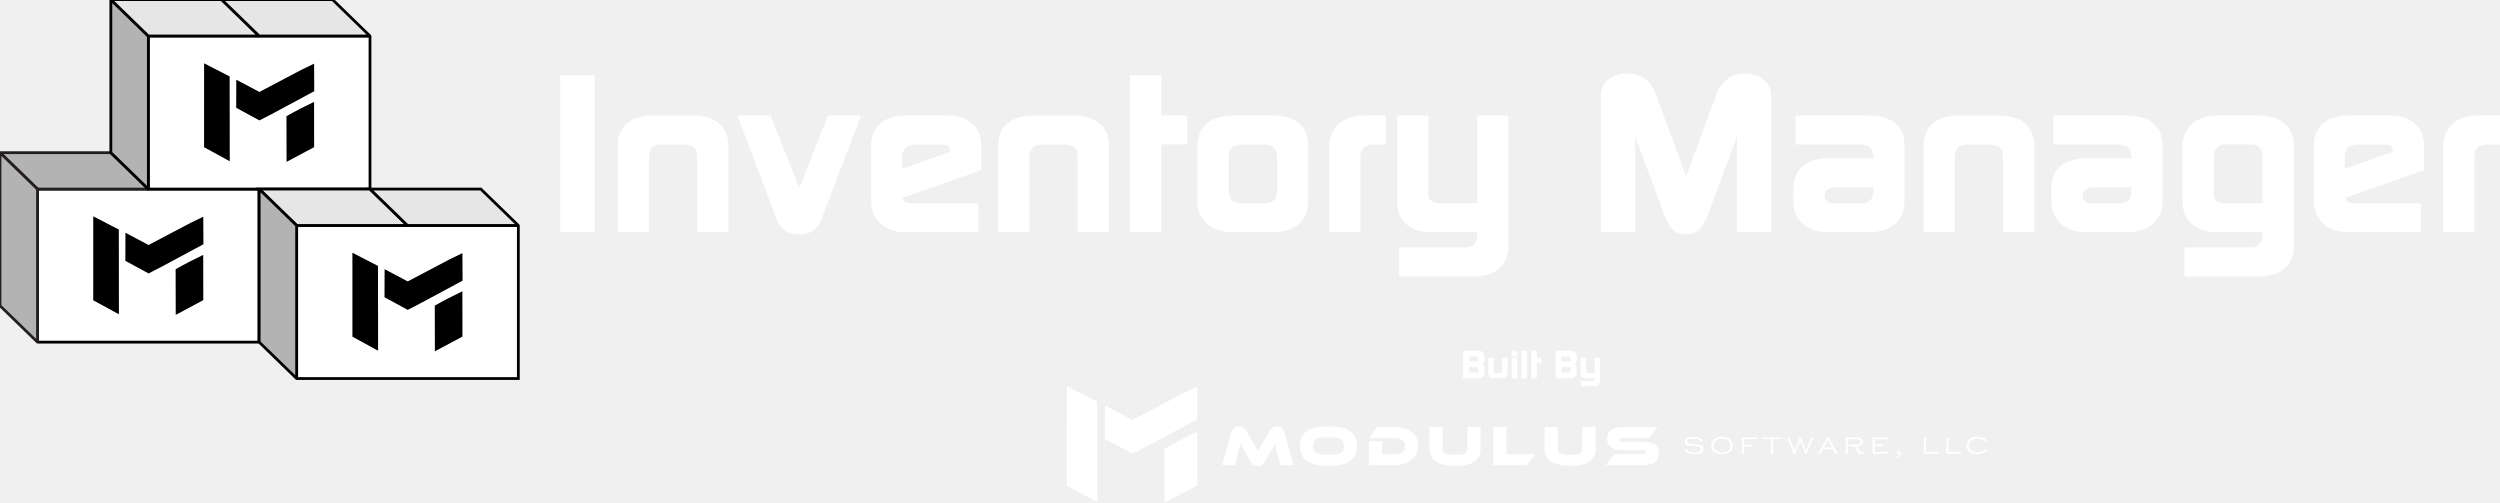
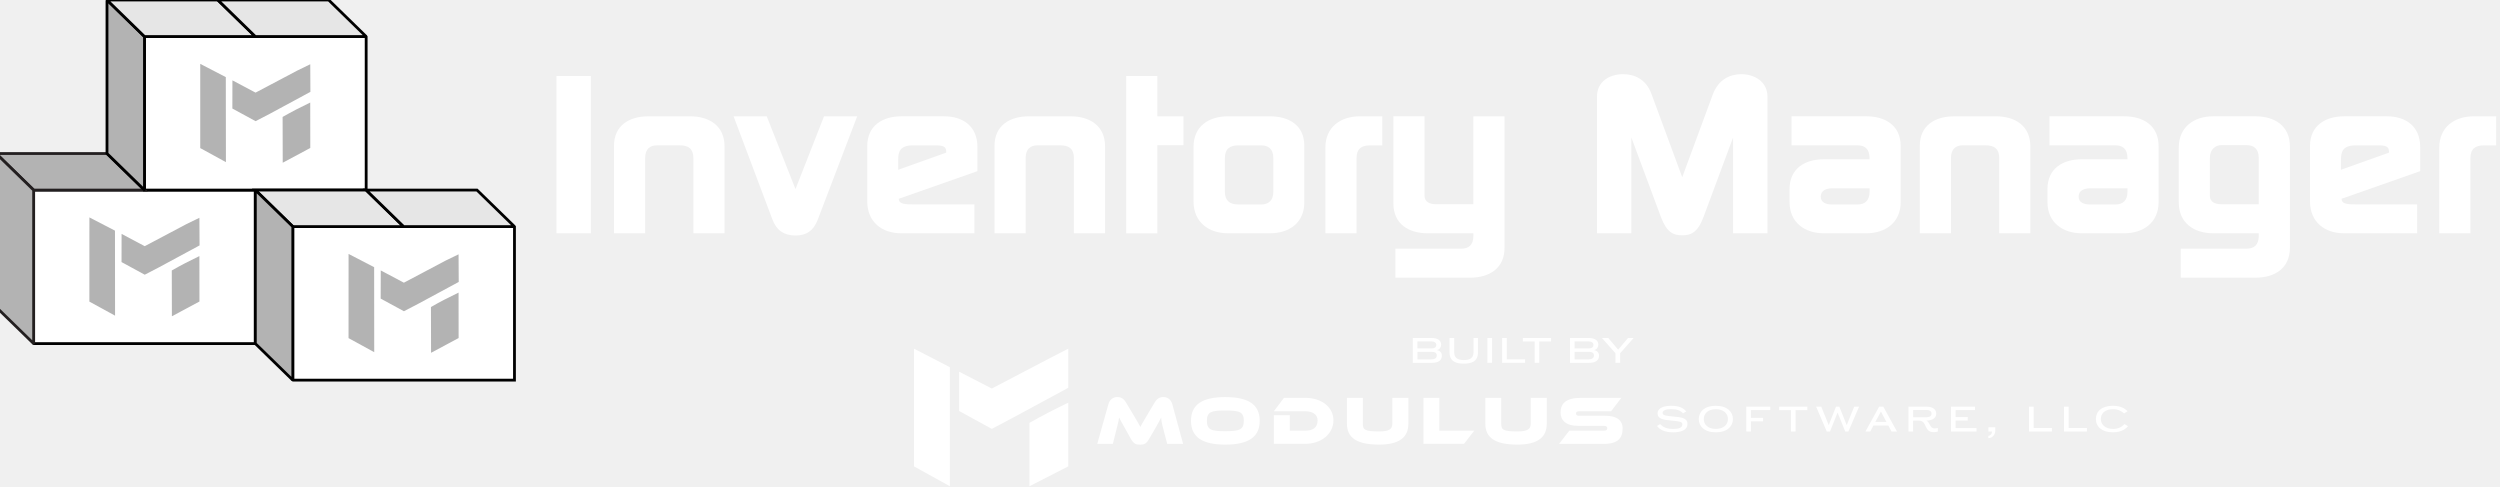
- <svg xmlns="http://www.w3.org/2000/svg" id="Layer_1" data-name="Layer 1" viewBox="0 0 895.41 180.07">
+ <svg xmlns="http://www.w3.org/2000/svg" id="Layer_1" data-name="Layer 1" viewBox="0 0 892.57 173.59">
  <defs>
    <style>
      .cls-1, .cls-2, .cls-3, .cls-4 {
        stroke: #000;
      }

      .cls-1, .cls-2, .cls-3, .cls-4, .cls-5 {
        stroke-miterlimit: 10;
      }

-       .cls-1, .cls-5 {
+       .cls-1, .cls-6, .cls-5 {
        fill: #b3b3b3;
      }

-       .cls-2, .cls-6 {
+       .cls-2, .cls-7 {
        fill: #fff;
      }

      .cls-3 {
        fill: none;
      }

      .cls-4 {
        fill: #e6e6e6;
      }

      .cls-5 {
        stroke: #231f20;
        stroke-linecap: round;
      }
    </style>
  </defs>
  <g>
-     <path class="cls-6" d="M213,83.15h-12.31V26.99h12.31v56.17Z" />
-     <path class="cls-6" d="M249.72,56.3c0-3.31-1.8-4.54-4.82-4.54h-8.21c-2.45,0-4.25,1.22-4.25,4.54v26.86h-11.16v-31.18c0-7.34,5.47-10.58,12.31-10.58h14.98c6.84,0,12.31,3.38,12.31,10.73v31.04h-11.16v-26.86Z" />
-     <path class="cls-6" d="M294.29,78.26c-1.51,3.96-4.03,5.69-7.99,5.69s-6.77-1.73-8.28-5.76l-13.9-36.8h11.88l10.3,25.99,10.23-25.99h11.88l-14.11,36.87Z" />
-     <path class="cls-6" d="M350.38,83.15h-26.21c-6.84,0-12.17-3.96-12.17-11.45v-19.66c0-7.34,5.47-10.66,12.31-10.66h15.19c6.84,0,11.95,3.6,11.95,10.94v8.64l-28.15,9.86c0,2.02,2.38,2.02,5.9,2.02h21.17v10.3ZM323.09,60.47l17.21-6.12c0-1.58-.29-2.59-3.53-2.59h-8.35c-4.75,0-5.33,2.3-5.33,5.26v3.46Z" />
-     <path class="cls-6" d="M386.01,56.3c0-3.31-1.8-4.54-4.82-4.54h-8.21c-2.45,0-4.25,1.22-4.25,4.54v26.86h-11.16v-31.18c0-7.34,5.47-10.58,12.31-10.58h14.98c6.84,0,12.31,3.38,12.31,10.73v31.04h-11.16v-26.86Z" />
-     <path class="cls-6" d="M415.89,26.99v14.4h9.36v10.3h-9.36v31.47h-11.16V26.99h11.16Z" />
-     <path class="cls-6" d="M468.53,72.14c0,7.34-5.47,11.02-12.31,11.02h-15.05c-6.84,0-12.31-3.96-12.31-11.31v-19.59c0-7.34,5.47-10.87,12.31-10.87h15.05c6.84,0,12.31,3.17,12.31,10.51v20.23ZM440.08,68.32c0,3.24,1.8,4.54,4.82,4.54h8.21c2.45,0,4.32-1.3,4.32-4.54v-12.02c0-3.31-1.87-4.54-4.32-4.54h-8.21c-3.02,0-4.82,1.22-4.82,4.54v12.02Z" />
-     <path class="cls-6" d="M487.24,83.15h-11.16v-30.6c0-7.34,5.47-11.16,12.31-11.16h8.06v10.37h-4.39c-3.02,0-4.82,1.22-4.82,4.54v26.86Z" />
-     <path class="cls-6" d="M529.08,72.79v-31.4h11.16v46.95c0,7.34-5.47,10.66-12.31,10.66h-26.79v-10.37h23.69c2.45,0,4.25-1.22,4.25-4.54v-.94h-16.34c-6.84,0-12.31-3.31-12.31-10.66v-31.11h11.16v28.44c0,2.23,2.09,2.95,4.03,2.95h13.46Z" />
-     <path class="cls-6" d="M614.83,33.61c2.02-5.4,6.19-7.27,10.22-7.27,4.75,0,9.36,2.74,9.36,7.99v48.82h-12.31v-34.2l-10.58,28.37c-2.09,5.54-4.46,6.55-7.63,6.55s-5.54-1.01-7.63-6.55l-10.58-28.37v34.2h-12.31v-48.82c0-5.33,4.46-7.99,9.36-7.99,3.96,0,8.21,1.73,10.15,7.06l11.02,29.74,10.95-29.52Z" />
-     <path class="cls-6" d="M642.33,71.99v-4.61c0-7.34,5.47-10.66,12.31-10.66h16.34v-.43c0-3.31-1.8-4.54-4.25-4.54h-23.69v-10.37h26.79c6.84,0,12.31,3.31,12.31,10.66v19.95c0,7.34-5.47,11.16-12.31,11.16h-15.19c-6.84,0-12.31-3.82-12.31-11.16ZM670.99,68.32v-1.22h-13.46c-1.94,0-4.03.72-4.03,2.95s2.09,2.81,4.03,2.81h9.22c2.45,0,4.25-1.3,4.25-4.54Z" />
-     <path class="cls-6" d="M717.43,56.3c0-3.31-1.8-4.54-4.82-4.54h-8.21c-2.45,0-4.25,1.22-4.25,4.54v26.86h-11.16v-31.18c0-7.34,5.47-10.58,12.31-10.58h14.98c6.84,0,12.31,3.38,12.31,10.73v31.04h-11.16v-26.86Z" />
-     <path class="cls-6" d="M734.7,71.99v-4.61c0-7.34,5.47-10.66,12.31-10.66h16.35v-.43c0-3.31-1.8-4.54-4.25-4.54h-23.69v-10.37h26.79c6.84,0,12.31,3.31,12.31,10.66v19.95c0,7.34-5.47,11.16-12.31,11.16h-15.19c-6.84,0-12.31-3.82-12.31-11.16ZM763.36,68.32v-1.22h-13.46c-1.94,0-4.03.72-4.03,2.95s2.09,2.81,4.03,2.81h9.22c2.45,0,4.25-1.3,4.25-4.54Z" />
-     <path class="cls-6" d="M809.22,41.39c6.84,0,12.31,3.38,12.31,10.73v36.22c0,7.34-5.47,10.66-12.31,10.66h-26.79v-10.37h23.69c2.45,0,4.25-1.22,4.25-4.54v-.94h-16.35c-6.84,0-12.31-3.67-12.31-11.02v-19.59c0-7.34,5.47-11.16,12.31-11.16h15.19ZM796.91,51.69c-1.8,0-4.03,1.3-4.03,4.54v13.61c0,2.23,2.09,2.95,4.03,2.95h13.46v-16.56c0-3.24-1.8-4.54-4.25-4.54h-9.22Z" />
-     <path class="cls-6" d="M867.11,83.15h-26.21c-6.84,0-12.17-3.96-12.17-11.45v-19.66c0-7.34,5.47-10.66,12.31-10.66h15.19c6.84,0,11.95,3.6,11.95,10.94v8.64l-28.15,9.86c0,2.02,2.38,2.02,5.9,2.02h21.17v10.3ZM839.82,60.47l17.21-6.12c0-1.58-.29-2.59-3.53-2.59h-8.35c-4.75,0-5.33,2.3-5.33,5.26v3.46Z" />
-     <path class="cls-6" d="M886.19,83.15h-11.16v-30.6c0-7.34,5.47-11.16,12.31-11.16h8.06v10.37h-4.39c-3.02,0-4.82,1.22-4.82,4.54v26.86Z" />
+     <path class="cls-7" d="M210.95,83.29h-12.27V27.13h12.27v56.17Z" />
+     <path class="cls-7" d="M247.56,56.43c0-3.31-1.79-4.54-4.81-4.54h-8.18c-2.44,0-4.23,1.22-4.23,4.54v26.86h-11.13v-31.18c0-7.34,5.46-10.58,12.27-10.58h14.93c6.82,0,12.27,3.38,12.27,10.73v31.03h-11.12v-26.86Z" />
+     <path class="cls-7" d="M291.98,78.39c-1.51,3.96-4.02,5.69-7.97,5.69s-6.75-1.73-8.25-5.76l-13.85-36.79h11.84l10.26,25.99,10.19-25.99h11.84l-14.07,36.87Z" />
+     <path class="cls-7" d="M347.89,83.29h-26.13c-6.82,0-12.13-3.96-12.13-11.45v-19.66c0-7.34,5.46-10.66,12.27-10.66h15.15c6.82,0,11.92,3.6,11.92,10.94v8.64l-28.07,9.86c0,2.02,2.37,2.02,5.89,2.02h21.1v10.3ZM320.69,60.61l17.15-6.12c0-1.58-.29-2.59-3.52-2.59h-8.33c-4.74,0-5.31,2.3-5.31,5.26v3.46Z" />
+     <path class="cls-7" d="M383.42,56.43c0-3.31-1.79-4.54-4.81-4.54h-8.18c-2.44,0-4.24,1.22-4.24,4.54v26.86h-11.12v-31.18c0-7.34,5.46-10.58,12.27-10.58h14.93c6.82,0,12.27,3.38,12.27,10.73v31.03h-11.13v-26.86Z" />
+     <path class="cls-7" d="M413.2,27.13v14.4h9.33v10.3h-9.33v31.47h-11.12V27.13h11.12Z" />
+     <path class="cls-7" d="M465.67,72.27c0,7.34-5.46,11.02-12.27,11.02h-15c-6.82,0-12.27-3.96-12.27-11.3v-19.59c0-7.34,5.46-10.87,12.27-10.87h15c6.82,0,12.27,3.17,12.27,10.51v20.23ZM437.32,68.46c0,3.24,1.79,4.54,4.81,4.54h8.18c2.44,0,4.31-1.3,4.31-4.54v-12.02c0-3.31-1.87-4.54-4.31-4.54h-8.18c-3.01,0-4.81,1.22-4.81,4.54v12.02Z" />
+     <path class="cls-7" d="M484.33,83.29h-11.13v-30.6c0-7.34,5.46-11.16,12.27-11.16h8.04v10.37h-4.38c-3.02,0-4.81,1.22-4.81,4.54v26.86Z" />
+     <path class="cls-7" d="M526.03,72.92v-31.39h11.13v46.95c0,7.34-5.46,10.66-12.27,10.66h-26.7v-10.37h23.62c2.44,0,4.23-1.22,4.23-4.54v-.94h-16.29c-6.82,0-12.27-3.31-12.27-10.66v-31.11h11.12v28.44c0,2.23,2.08,2.95,4.02,2.95h13.42Z" />
+     <path class="cls-7" d="M611.51,33.75c2.01-5.4,6.17-7.27,10.19-7.27,4.74,0,9.33,2.74,9.33,7.99v48.82h-12.27v-34.2l-10.55,28.37c-2.08,5.54-4.45,6.55-7.61,6.55s-5.53-1.01-7.61-6.55l-10.55-28.37v34.2h-12.27v-48.82c0-5.33,4.45-7.99,9.33-7.99,3.95,0,8.18,1.73,10.12,7.06l10.98,29.74,10.91-29.52Z" />
+     <path class="cls-7" d="M638.92,72.13v-4.61c0-7.34,5.46-10.66,12.27-10.66h16.29v-.43c0-3.31-1.79-4.54-4.23-4.54h-23.62v-10.37h26.7c6.82,0,12.27,3.31,12.27,10.66v19.95c0,7.34-5.46,11.16-12.27,11.16h-15.14c-6.82,0-12.27-3.82-12.27-11.16ZM667.49,68.46v-1.22h-13.42c-1.94,0-4.02.72-4.02,2.95s2.08,2.81,4.02,2.81h9.19c2.44,0,4.23-1.3,4.23-4.54Z" />
+     <path class="cls-7" d="M713.78,56.43c0-3.31-1.79-4.54-4.81-4.54h-8.18c-2.44,0-4.24,1.22-4.24,4.54v26.86h-11.13v-31.18c0-7.34,5.46-10.58,12.27-10.58h14.93c6.82,0,12.27,3.38,12.27,10.73v31.03h-11.13v-26.86Z" />
+     <path class="cls-7" d="M731,72.13v-4.61c0-7.34,5.46-10.66,12.27-10.66h16.29v-.43c0-3.31-1.79-4.54-4.23-4.54h-23.62v-10.37h26.7c6.82,0,12.27,3.31,12.27,10.66v19.95c0,7.34-5.46,11.16-12.27,11.16h-15.14c-6.82,0-12.27-3.82-12.27-11.16ZM759.57,68.46v-1.22h-13.42c-1.94,0-4.02.72-4.02,2.95s2.08,2.81,4.02,2.81h9.19c2.44,0,4.23-1.3,4.23-4.54Z" />
+     <path class="cls-7" d="M805.29,41.53c6.82,0,12.27,3.38,12.27,10.73v36.22c0,7.34-5.46,10.66-12.27,10.66h-26.7v-10.37h23.61c2.44,0,4.24-1.22,4.24-4.54v-.94h-16.29c-6.82,0-12.27-3.67-12.27-11.02v-19.59c0-7.34,5.46-11.16,12.27-11.16h15.15ZM793.01,51.82c-1.79,0-4.02,1.3-4.02,4.54v13.61c0,2.23,2.08,2.95,4.02,2.95h13.42v-16.56c0-3.24-1.79-4.54-4.24-4.54h-9.19Z" />
+     <path class="cls-7" d="M862.99,83.29h-26.13c-6.82,0-12.13-3.96-12.13-11.45v-19.66c0-7.34,5.46-10.66,12.27-10.66h15.15c6.82,0,11.92,3.6,11.92,10.94v8.64l-28.06,9.86c0,2.02,2.37,2.02,5.88,2.02h21.1v10.3ZM835.79,60.61l17.16-6.12c0-1.58-.29-2.59-3.52-2.59h-8.33c-4.74,0-5.31,2.3-5.31,5.26v3.46Z" />
+     <path class="cls-7" d="M882.01,83.29h-11.12v-30.6c0-7.34,5.46-11.16,12.27-11.16h8.04v10.37h-4.38c-3.01,0-4.81,1.22-4.81,4.54v26.86Z" />
  </g>
  <g>
-     <path class="cls-2" d="M13.43,67.72h79.4v54.82H13.53c-.06,0-.1-.04-.1-.1v-54.72h0Z" />
+     <path class="cls-2" d="M12.01,67.86h79.15v54.82H12.11c-.06,0-.1-.04-.1-.1v-54.72h0Z" />
    <g>
-       <polygon points="44.9 93.43 44.93 83.37 53.21 87.75 68.16 79.87 72.8 77.62 72.86 87.48 58.32 95.3 53.22 97.94 44.9 93.43" />
-       <polygon points="42.59 112.57 33.39 107.55 33.4 77.48 42.56 82.21 42.59 112.57" />
-       <path d="M62.94,112.77l-.04-16.34c3.23-1.85,6.39-3.47,9.89-5.14l.02,16.22-9.87,5.27Z" />
+       <polygon class="cls-6" points="43.39 93.57 43.41 83.51 51.67 87.89 66.58 80 71.19 77.76 71.25 87.62 56.76 95.44 51.68 98.08 43.39 93.57" />
+       <polygon class="cls-6" points="41.08 112.7 31.91 107.68 31.92 77.62 41.05 82.35 41.08 112.7" />
+       <path class="cls-6" d="M61.37,112.91l-.04-16.34c3.22-1.85,6.37-3.47,9.86-5.14l.02,16.22-9.84,5.27Z" />
    </g>
-     <path class="cls-2" d="M53.12,12.9h79.3c.06,0,.1.04.1.1v54.72H53.12V12.9h0Z" />
+     <path class="cls-2" d="M51.58,13.04h79.05c.06,0,.1.04.1.1v54.72H51.58V13.04h0Z" />
    <g>
-       <polygon points="84.6 38.61 84.63 28.55 92.91 32.93 107.86 25.05 112.5 22.8 112.55 32.67 98.02 40.48 92.92 43.13 84.6 38.61" />
-       <polygon points="82.29 57.75 73.09 52.73 73.1 22.67 82.25 27.39 82.29 57.75" />
-       <path d="M102.64,57.96l-.04-16.34c3.23-1.85,6.39-3.47,9.89-5.14l.02,16.22-9.87,5.27Z" />
+       <polygon class="cls-6" points="82.96 38.75 82.98 28.69 91.24 33.07 106.15 25.19 110.77 22.94 110.82 32.8 96.34 40.62 91.25 43.26 82.96 38.75" />
+       <polygon class="cls-6" points="80.66 57.89 71.49 52.87 71.49 22.8 80.62 27.53 80.66 57.89" />
+       <path class="cls-6" d="M100.94,58.09l-.04-16.34c3.22-1.85,6.37-3.47,9.86-5.14l.02,16.22-9.84,5.27Z" />
    </g>
-     <line class="cls-3" x1="92.82" y1="122.54" x2="92.82" y2="67.72" />
-     <path class="cls-2" d="M185.65,135.58h-79.3c-.06,0-.1-.04-.1-.1v-54.72h79.3c.06,0,.1.04.1.1v54.72Z" />
+     <line class="cls-3" x1="91.16" y1="122.67" x2="91.16" y2="67.86" />
+     <path class="cls-2" d="M183.68,135.71h-79.05c-.06,0-.1-.04-.1-.1v-54.72h79.05c.06,0,.1.04.1.1v54.72Z" />
    <g>
-       <polygon points="137.72 106.47 137.75 96.41 146.03 100.79 160.99 92.91 165.62 90.66 165.68 100.52 151.14 108.34 146.04 110.98 137.72 106.47" />
-       <polygon points="135.42 125.61 126.22 120.59 126.22 90.52 135.38 95.25 135.42 125.61" />
-       <path d="M155.76,125.81l-.04-16.34c3.23-1.85,6.39-3.47,9.89-5.14l.02,16.22-9.87,5.27Z" />
+       <polygon class="cls-6" points="135.91 106.61 135.94 96.55 144.2 100.93 159.1 93.04 163.72 90.8 163.78 100.66 149.29 108.48 144.21 111.12 135.91 106.61" />
+       <polygon class="cls-6" points="133.61 125.74 124.44 120.72 124.45 90.66 133.58 95.39 133.61 125.74" />
+       <path class="cls-6" d="M153.9,125.95l-.04-16.34c3.22-1.85,6.37-3.47,9.86-5.14l.02,16.22-9.84,5.27Z" />
    </g>
-     <path class="cls-5" d="M53.12,67.72l-13.43-13.04H.25c-.09,0-.13.11-.07.17l13.25,12.87h39.7Z" />
-     <path class="cls-5" d="M13.43,67.72L.17,54.85c-.06-.06-.17-.02-.17.07v54.58l13.26,12.88c.06.06.17.02.17-.07v-54.58Z" />
-     <path class="cls-1" d="M53.12,12.9L39.87.03c-.06-.06-.17-.02-.17.07v54.58l13.26,12.88c.06.06.17.02.17-.07V12.9Z" />
-     <polygon class="cls-4" points="145.95 80.76 132.52 67.72 92.82 67.72 106.25 80.76 145.95 80.76" />
-     <path class="cls-4" d="M185.47,80.59l-13.25-12.87h-39.7l13.43,13.04h39.45c.09,0,.13-.11.07-.17Z" />
-     <path class="cls-4" d="M92.82,12.9L79.4-.14h-39.45c-.09,0-.13.11-.07.17l13.25,12.87h39.7Z" />
-     <path class="cls-4" d="M132.34,12.73L119.1-.14h-39.7l13.43,13.04h39.45c.09,0,.13-.11.07-.17Z" />
-     <path class="cls-1" d="M106.08,135.41l-13.26-12.88v-54.58c0-.09.11-.13.17-.07l13.26,12.88v54.58c0,.09-.11.13-.17.07Z" />
+     <path class="cls-5" d="M51.58,67.86l-13.38-13.04H-1.13c-.09,0-.13.11-.07.17l13.21,12.87h39.57Z" />
+     <path class="cls-5" d="M12.01,67.86L-1.2,54.98c-.06-.06-.17-.02-.17.07v54.58l13.21,12.88c.06.06.17.02.17-.07v-54.58Z" />
+     <path class="cls-1" d="M51.58,13.04L38.37.16c-.06-.06-.17-.02-.17.07v54.58l13.21,12.88c.06.06.17.02.17-.07V13.04Z" />
+     <polygon class="cls-4" points="144.11 80.9 130.73 67.86 91.16 67.86 104.54 80.9 144.11 80.9" />
+     <path class="cls-4" d="M183.51,80.73l-13.21-12.87h-39.57l13.38,13.04h39.33c.09,0,.13-.11.07-.17Z" />
+     <path class="cls-4" d="M91.16,13.04L77.77,0h-39.33c-.09,0-.13.11-.07.17l13.21,12.87h39.57Z" />
+     <path class="cls-4" d="M130.55,12.87L117.35,0h-39.57l13.38,13.04h39.33c.09,0,.13-.11.07-.17Z" />
+     <path class="cls-1" d="M104.37,135.55l-13.21-12.88v-54.58c0-.09.11-.13.17-.07l13.21,12.88v54.58c0,.09-.11.13-.17.07Z" />
  </g>
  <g>
    <g>
-       <g>
-         <polygon class="cls-6" points="395.75 157.16 395.78 145.25 405.59 150.43 423.3 141.1 428.79 138.44 428.86 150.12 411.65 159.38 405.6 162.51 395.75 157.16" />
-         <polygon class="cls-6" points="393.02 179.83 382.12 173.88 382.13 138.28 392.97 143.87 393.02 179.83" />
-         <path class="cls-6" d="M417.12,180.07l-.05-19.36c3.83-2.19,7.57-4.11,11.72-6.09l.02,19.21-11.69,6.24Z" />
-       </g>
-       <g>
-         <path class="cls-6" d="M458.53,166.61l-1.41-5.4c-.23-.92-.39-1.9-.39-2.44-.41.84-.84,1.66-1.94,3.56l-1.64,2.8c-.84,1.49-1.54,1.72-2.68,1.72s-1.88-.2-2.74-1.72l-1.82-3.28c-1.04-1.84-1.37-2.46-1.68-3.09-.1.66-.27,1.47-.49,2.33l-1.37,5.51h-4.65l3.32-11.81c.41-1.43,1.45-2.13,2.66-2.13s2.01.63,2.58,1.62l2.25,3.77c1.27,2.11,1.7,2.85,2.03,3.52.33-.68.76-1.39,2.01-3.5l2.25-3.79c.55-.94,1.35-1.62,2.6-1.62,1.17,0,2.23.7,2.64,2.13,1.08,3.93,2.13,7.88,3.21,11.81h-4.73Z" />
-         <path class="cls-6" d="M475.82,166.83c-6.8,0-10.21-2.19-10.21-7.08s3.42-7.06,10.21-7.06,10.23,2.17,10.23,7.06-3.44,7.08-10.23,7.08ZM475.82,156.68c-4.09,0-5.49.35-5.49,3.07s1.39,3.09,5.49,3.09,5.51-.39,5.51-3.09-1.39-3.07-5.51-3.07Z" />
-         <path class="cls-6" d="M490.27,166.61v-8.54h4.75v4.61h4.59c2.15,0,3.68-.8,3.68-3.05,0-1.86-1.62-2.72-3.68-2.72h-9.33l3.01-3.99h6.33c4.87,0,8.39,2.76,8.39,6.71s-3.56,6.98-8.39,6.98h-9.33Z" />
-         <path class="cls-6" d="M525.54,152.91h4.77v7.72c0,4.13-2.89,6.2-8.7,6.2-6.69,0-9.58-2.07-9.58-6.2v-7.72h4.73v7.72c0,1.78.59,2.27,4.85,2.27,2.89,0,3.93-.63,3.93-2.27v-7.72Z" />
-         <path class="cls-6" d="M534.79,166.61v-13.69h4.73v9.76h10.4l-3.05,3.93h-12.08Z" />
-         <path class="cls-6" d="M566.72,152.91h4.77v7.72c0,4.13-2.89,6.2-8.7,6.2-6.69,0-9.58-2.07-9.58-6.2v-7.72h4.73v7.72c0,1.78.59,2.27,4.85,2.27,2.89,0,3.93-.63,3.93-2.27v-7.72Z" />
-         <path class="cls-6" d="M575.16,166.61l3.05-3.93h10.34c.61,0,.96-.23.96-.72s-.35-.72-1-.72h-7.74c-3.54,0-5.16-1.66-5.16-3.97,0-2.76,1.72-4.36,6-4.36h12.08l-3.05,3.99h-9.48c-.63,0-.96.16-.96.65s.33.68.96.68h7.78c3.32,0,5.14,1.29,5.14,3.79,0,2.82-1.35,4.59-5.59,4.59h-13.33Z" />
-       </g>
-       <g>
-         <path class="cls-6" d="M609.19,158.14c-.52-.67-1.27-1.03-2.74-1.03-1.2,0-2.2.25-2.2,1.02,0,.58.54.75,2.51.93,1.81.16,3.37.21,3.37,1.7,0,1.56-1.72,1.93-3.19,1.93-2.01,0-3.13-.69-3.65-1.55l.66-.3c.58.74,1.38,1.2,3.01,1.2,1.34,0,2.35-.31,2.35-1.21,0-.7-.61-.84-2.66-1.03-1.79-.17-3.21-.25-3.21-1.59,0-1.43,1.66-1.76,3.06-1.76,1.94,0,2.89.63,3.37,1.4l-.67.29Z" />
-         <path class="cls-6" d="M612.89,159.57c0-1.72,1.27-3.13,3.86-3.13s3.87,1.41,3.87,3.13-1.29,3.12-3.87,3.12-3.86-1.4-3.86-3.12ZM619.8,159.57c0-1.41-1.04-2.47-3.05-2.47s-3.03,1.06-3.03,2.47,1.02,2.46,3.03,2.46,3.05-1.06,3.05-2.46Z" />
-         <path class="cls-6" d="M623.9,162.5v-5.86h5.39v.66h-4.61v2.02h2.89v.66h-2.89v2.51h-.78Z" />
-         <path class="cls-6" d="M634.23,162.5v-5.19h-2.82v-.66h6.4v.66h-2.81v5.19h-.78Z" />
-         <path class="cls-6" d="M639.97,156.65h.86l1.92,4.66,1.79-4.66h.49l1.79,4.64,1.92-4.64h.8l-2.49,5.86h-.49l-1.81-4.68-1.79,4.68h-.49l-2.49-5.86Z" />
-         <path class="cls-6" d="M652.04,162.5h-.84l3.22-5.86h.54l3.22,5.86h-.94l-.85-1.6h-3.49l-.85,1.6ZM653.25,160.24h2.77l-1.38-2.59-1.38,2.59Z" />
-         <path class="cls-6" d="M667.5,162.5c-.25.09-.48.15-.8.15-2.26,0-1.21-2.8-3.2-2.8h-1.7v2.65h-.78v-5.86h3.95c1.31,0,2.24.54,2.24,1.6s-.95,1.59-2.24,1.59h-.05v.02c.99.61.79,2.08,1.93,2.08.19,0,.44-.04.65-.1v.67ZM661.8,157.31v1.88h3.25c.69,0,1.34-.24,1.34-.94s-.65-.93-1.34-.93h-3.25Z" />
-         <path class="cls-6" d="M670.68,162.5v-5.86h5.39v.66h-4.61v1.86h2.89v.66h-2.89v2.01h4.99v.66h-5.77Z" />
-         <path class="cls-6" d="M680.81,162.34c0,.85-.6,1.7-1.42,1.7v-.44c.32-.07.82-.4.82-1.09h-.85v-.86h1.46v.7Z" />
-         <path class="cls-6" d="M689.05,156.65h.78v5.19h4.36v.66h-5.14v-5.86Z" />
-         <path class="cls-6" d="M697.12,156.65h.78v5.19h4.36v.66h-5.14v-5.86Z" />
-         <path class="cls-6" d="M711.68,161.27c-.43.47-1.34,1.42-3.45,1.42-2.57,0-3.85-1.4-3.85-3.12s1.28-3.13,3.87-3.13c2.14,0,3.01.95,3.33,1.26l-.58.45c-.7-.57-1.35-1.05-2.79-1.05-2.01,0-3.01,1.06-3.01,2.46s1.02,2.47,3.05,2.47c1.53,0,2.2-.6,2.84-1.2l.58.45Z" />
-       </g>
+       <path class="cls-7" d="M600.9,147.57c-.92-.97-2.08-1.49-4.21-1.49-1.72,0-3.09.35-3.09,1.36,0,.84.98,1,3.77,1.27,2.87.26,5.1.47,5.1,2.65,0,2.32-2.53,2.99-5.11,2.99-3.06,0-4.8-.96-5.76-2.27l1.12-.67c1,1.07,2.28,1.74,4.67,1.74,1.87,0,3.26-.41,3.26-1.61,0-1.04-1.09-1.12-3.96-1.39-2.82-.26-4.88-.58-4.88-2.53,0-2.12,2.47-2.74,4.92-2.74,2.95,0,4.44.91,5.29,2.03l-1.13.66Z" />
+       <path class="cls-7" d="M606.51,149.62c0-2.56,2-4.74,6.09-4.74s6.1,2.18,6.1,4.74-2.02,4.73-6.1,4.73-6.09-2.17-6.09-4.73ZM616.92,149.62c0-2.01-1.56-3.52-4.32-3.52s-4.3,1.51-4.3,3.52,1.55,3.51,4.3,3.51,4.32-1.5,4.32-3.51Z" />
+       <path class="cls-7" d="M623.47,154.06v-8.87h8.57v1.22h-6.91v2.79h4.33v1.23h-4.33v3.63h-1.66Z" />
+       <path class="cls-7" d="M639.42,154.06v-7.63h-4.21v-1.24h10.07v1.24h-4.21v7.63h-1.66Z" />
+       <path class="cls-7" d="M648.42,145.19h1.82l2.67,6.59,2.59-6.59h1.19l2.64,6.59,2.67-6.59h1.74l-3.81,8.87h-1.13l-2.73-6.76-2.72,6.76h-1.14l-3.8-8.87Z" />
+       <path class="cls-7" d="M667.72,154.06h-1.71l4.9-8.87h1.48l4.88,8.87h-1.95l-1.13-2.13h-5.33l-1.13,2.13ZM669.54,150.65h3.97l-1.97-3.73-2,3.73Z" />
+       <path class="cls-7" d="M691.88,154.06c-.46.14-.93.24-1.5.24-3.65,0-2.18-4.13-5.29-4.13h-2.06v3.9h-1.66v-8.87h6.5c1.9,0,3.42.82,3.42,2.47s-1.46,2.48-3.45,2.48v.02c1.3.83,1.17,2.79,2.84,2.79.32,0,.81-.07,1.19-.15v1.25ZM683.04,146.38v2.59h4.78c.92,0,1.79-.32,1.79-1.3s-.87-1.29-1.79-1.29h-4.78Z" />
+       <path class="cls-7" d="M696.55,154.06v-8.87h8.57v1.22h-6.91v2.49h4.33v1.25h-4.33v2.69h7.47v1.22h-9.13Z" />
+       <path class="cls-7" d="M712.37,153.76c0,1.44-1.04,2.67-2.49,2.67v-.79c.58-.09,1.31-.58,1.31-1.58h-1.27v-1.51h2.44v1.22Z" />
+       <path class="cls-7" d="M724.42,145.19h1.66v7.62h6.52v1.25h-8.19v-8.87Z" />
+       <path class="cls-7" d="M736.92,145.19h1.66v7.62h6.52v1.25h-8.19v-8.87Z" />
+       <path class="cls-7" d="M759.76,152.19c-.64.73-2.17,2.16-5.42,2.16-3.81,0-6.05-1.96-6.05-4.74s2.11-4.73,6.09-4.73c3.31,0,4.67,1.4,5.22,1.95l-1.22.77c-.96-.79-2-1.5-4.03-1.5-2.95,0-4.29,1.62-4.29,3.5s1.48,3.54,4.35,3.54c2.12,0,3.23-.86,4.12-1.74l1.23.79Z" />
    </g>
    <g>
-       <path class="cls-6" d="M531.63,133.58c0,1.27-.89,1.91-2.12,1.91h-5.51v-9.88h5.51c1.23,0,2.12.75,2.12,2.01v1.82c0,.67-.39.92-.67,1.18.27.25.67.54.67,1.19v1.76ZM526.17,127.67v1.77h2.62c.44,0,.67-.28.67-.85v-.09c0-.56-.23-.84-.67-.84h-2.62ZM526.17,131.52v1.9h2.62c.44,0,.67-.28.67-.85v-.15c0-.56-.23-.9-.67-.9h-2.62Z" />
-       <path class="cls-6" d="M534.99,132.88c0,.57.32.8.85.8h1.44c.43,0,.75-.23.75-.8v-4.74h1.96v5.38c0,1.29-.96,1.96-2.17,1.96h-2.63c-1.2,0-2.17-.67-2.17-1.96v-5.38h1.96v4.74Z" />
-       <path class="cls-6" d="M542.43,125.61c.6,0,1.09.49,1.09,1.09s-.49,1.09-1.09,1.09-1.09-.49-1.09-1.09.49-1.09,1.09-1.09ZM543.42,135.49h-1.96v-7.35h1.96v7.35Z" />
-       <path class="cls-6" d="M546.9,135.49h-1.96v-9.88h1.96v9.88Z" />
-       <path class="cls-6" d="M550.39,125.61v2.53h1.65v1.81h-1.65v5.54h-1.96v-9.88h1.96Z" />
-       <path class="cls-6" d="M564.73,133.58c0,1.27-.89,1.91-2.12,1.91h-5.51v-9.88h5.51c1.23,0,2.12.75,2.12,2.01v1.82c0,.67-.39.92-.67,1.18.27.25.67.54.67,1.19v1.76ZM559.27,127.67v1.77h2.62c.44,0,.67-.28.67-.85v-.09c0-.56-.23-.84-.67-.84h-2.62ZM559.27,131.52v1.9h2.62c.44,0,.67-.28.67-.85v-.15c0-.56-.23-.9-.67-.9h-2.62Z" />
-       <path class="cls-6" d="M571.16,133.66v-5.52h1.96v8.26c0,1.29-.96,1.87-2.17,1.87h-4.71v-1.82h4.17c.43,0,.75-.22.75-.8v-.16h-2.88c-1.2,0-2.17-.58-2.17-1.87v-5.47h1.96v5c0,.39.37.52.71.52h2.37Z" />
+       <polygon class="cls-7" points="342.44 146.74 342.44 132.71 354.1 138.72 374.92 127.82 381.4 124.49 381.4 138.46 361.16 149.39 354.1 153.12 342.44 146.74" />
+       <polygon class="cls-7" points="339.12 173.59 326.32 166.51 326.32 124.49 339.12 131.09 339.12 173.59" />
+       <path class="cls-7" d="M367.56,173.59v-22.62c4.52-2.58,8.93-4.85,13.83-7.19v22.73s-13.83,7.08-13.83,7.08Z" />
+     </g>
+     <g>
+       <path class="cls-7" d="M416.72,158.47l-1.69-6.48c-.27-1.11-.47-2.28-.47-2.92-.49,1.01-1.01,1.99-2.33,4.27l-1.96,3.36c-1.01,1.79-1.84,2.06-3.22,2.06s-2.26-.25-3.29-2.06l-2.19-3.93c-1.25-2.21-1.65-2.95-2.01-3.71-.12.79-.32,1.77-.59,2.8l-1.65,6.61h-5.57l3.98-14.17c.49-1.72,1.74-2.55,3.19-2.55s2.41.76,3.09,1.94l2.7,4.52c1.52,2.53,2.04,3.41,2.43,4.22.39-.81.91-1.67,2.41-4.2l2.7-4.54c.66-1.13,1.62-1.94,3.12-1.94,1.4,0,2.68.83,3.17,2.55,1.3,4.71,2.55,9.45,3.86,14.17h-5.67Z" />
+       <path class="cls-7" d="M437.47,158.74c-8.15,0-12.25-2.63-12.25-8.5s4.1-8.47,12.25-8.47,12.28,2.6,12.28,8.47-4.13,8.5-12.28,8.5ZM437.47,146.56c-4.91,0-6.58.42-6.58,3.68s1.67,3.71,6.58,3.71,6.61-.47,6.61-3.71-1.67-3.68-6.61-3.68Z" />
+       <path class="cls-7" d="M454.8,158.47v-10.24h5.7v5.53h5.5c2.58,0,4.42-.96,4.42-3.66,0-2.23-1.94-3.27-4.42-3.27h-11.2l3.61-4.79h7.59c5.84,0,10.07,3.31,10.07,8.05s-4.27,8.37-10.07,8.37h-11.2Z" />
+       <path class="cls-7" d="M497.11,142.04h5.72v9.26c0,4.96-3.46,7.44-10.44,7.44-8.03,0-11.49-2.48-11.49-7.44v-9.26h5.67v9.26c0,2.14.71,2.73,5.82,2.73,3.46,0,4.71-.76,4.71-2.73v-9.26Z" />
+       <path class="cls-7" d="M508.21,158.47v-16.43h5.67v11.71h12.48l-3.66,4.71h-14.49Z" />
+       <path class="cls-7" d="M546.52,142.04h5.72v9.26c0,4.96-3.46,7.44-10.44,7.44-8.03,0-11.49-2.48-11.49-7.44v-9.26h5.67v9.26c0,2.14.71,2.73,5.82,2.73,3.46,0,4.71-.76,4.71-2.73v-9.26Z" />
+       <path class="cls-7" d="M556.63,158.47l3.66-4.71h12.4c.74,0,1.15-.27,1.15-.86s-.42-.86-1.2-.86h-9.28c-4.25,0-6.19-1.99-6.19-4.76,0-3.32,2.06-5.23,7.2-5.23h14.49l-3.66,4.79h-11.37c-.76,0-1.15.2-1.15.79s.39.81,1.15.81h9.33c3.98,0,6.16,1.55,6.16,4.54,0,3.39-1.62,5.5-6.7,5.5h-15.99Z" />
+     </g>
+     <g>
+       <path class="cls-7" d="M504.4,120.67h6.69c2.32,0,3.44.99,3.44,2.36,0,.84-.45,1.71-1.49,1.95v.03c1.13.2,1.74.92,1.74,2.02,0,1.51-1.1,2.52-3.61,2.52h-6.76v-8.87ZM506.07,124.39h5.11c1.15,0,1.62-.55,1.62-1.22,0-.78-.63-1.28-1.79-1.28h-4.95v2.49ZM506.07,125.62v2.69h4.94c1.22,0,1.96-.45,1.96-1.41s-.75-1.28-1.77-1.28h-5.12Z" />
+       <path class="cls-7" d="M517.53,125.91v-5.24h1.66v5.11c0,2.07,1.34,2.77,3.46,2.77s3.44-.7,3.44-2.77v-5.11h1.58v5.24c0,3.32-2.62,3.92-5.04,3.92s-5.1-.6-5.1-3.92Z" />
+       <path class="cls-7" d="M531.04,129.54v-8.87h1.66v8.87h-1.66Z" />
+       <path class="cls-7" d="M536.31,120.67h1.66v7.62h6.52v1.25h-8.19v-8.87Z" />
+       <path class="cls-7" d="M547.91,129.54v-7.63h-4.21v-1.24h10.07v1.24h-4.21v7.63h-1.66Z" />
+       <path class="cls-7" d="M560.52,120.67h6.69c2.32,0,3.44.99,3.44,2.36,0,.84-.45,1.71-1.49,1.95v.03c1.13.2,1.74.92,1.74,2.02,0,1.51-1.1,2.52-3.61,2.52h-6.76v-8.87ZM562.18,124.39h5.11c1.15,0,1.62-.55,1.62-1.22,0-.78-.63-1.28-1.79-1.28h-4.95v2.49ZM562.18,125.62v2.69h4.94c1.22,0,1.96-.45,1.96-1.41s-.75-1.28-1.77-1.28h-5.12Z" />
+       <path class="cls-7" d="M576.76,126.1l-4.83-5.43h2.26l3.54,4.16,3.52-4.16h2.01l-4.83,5.45v3.42h-1.67v-3.44Z" />
    </g>
  </g>
</svg>
